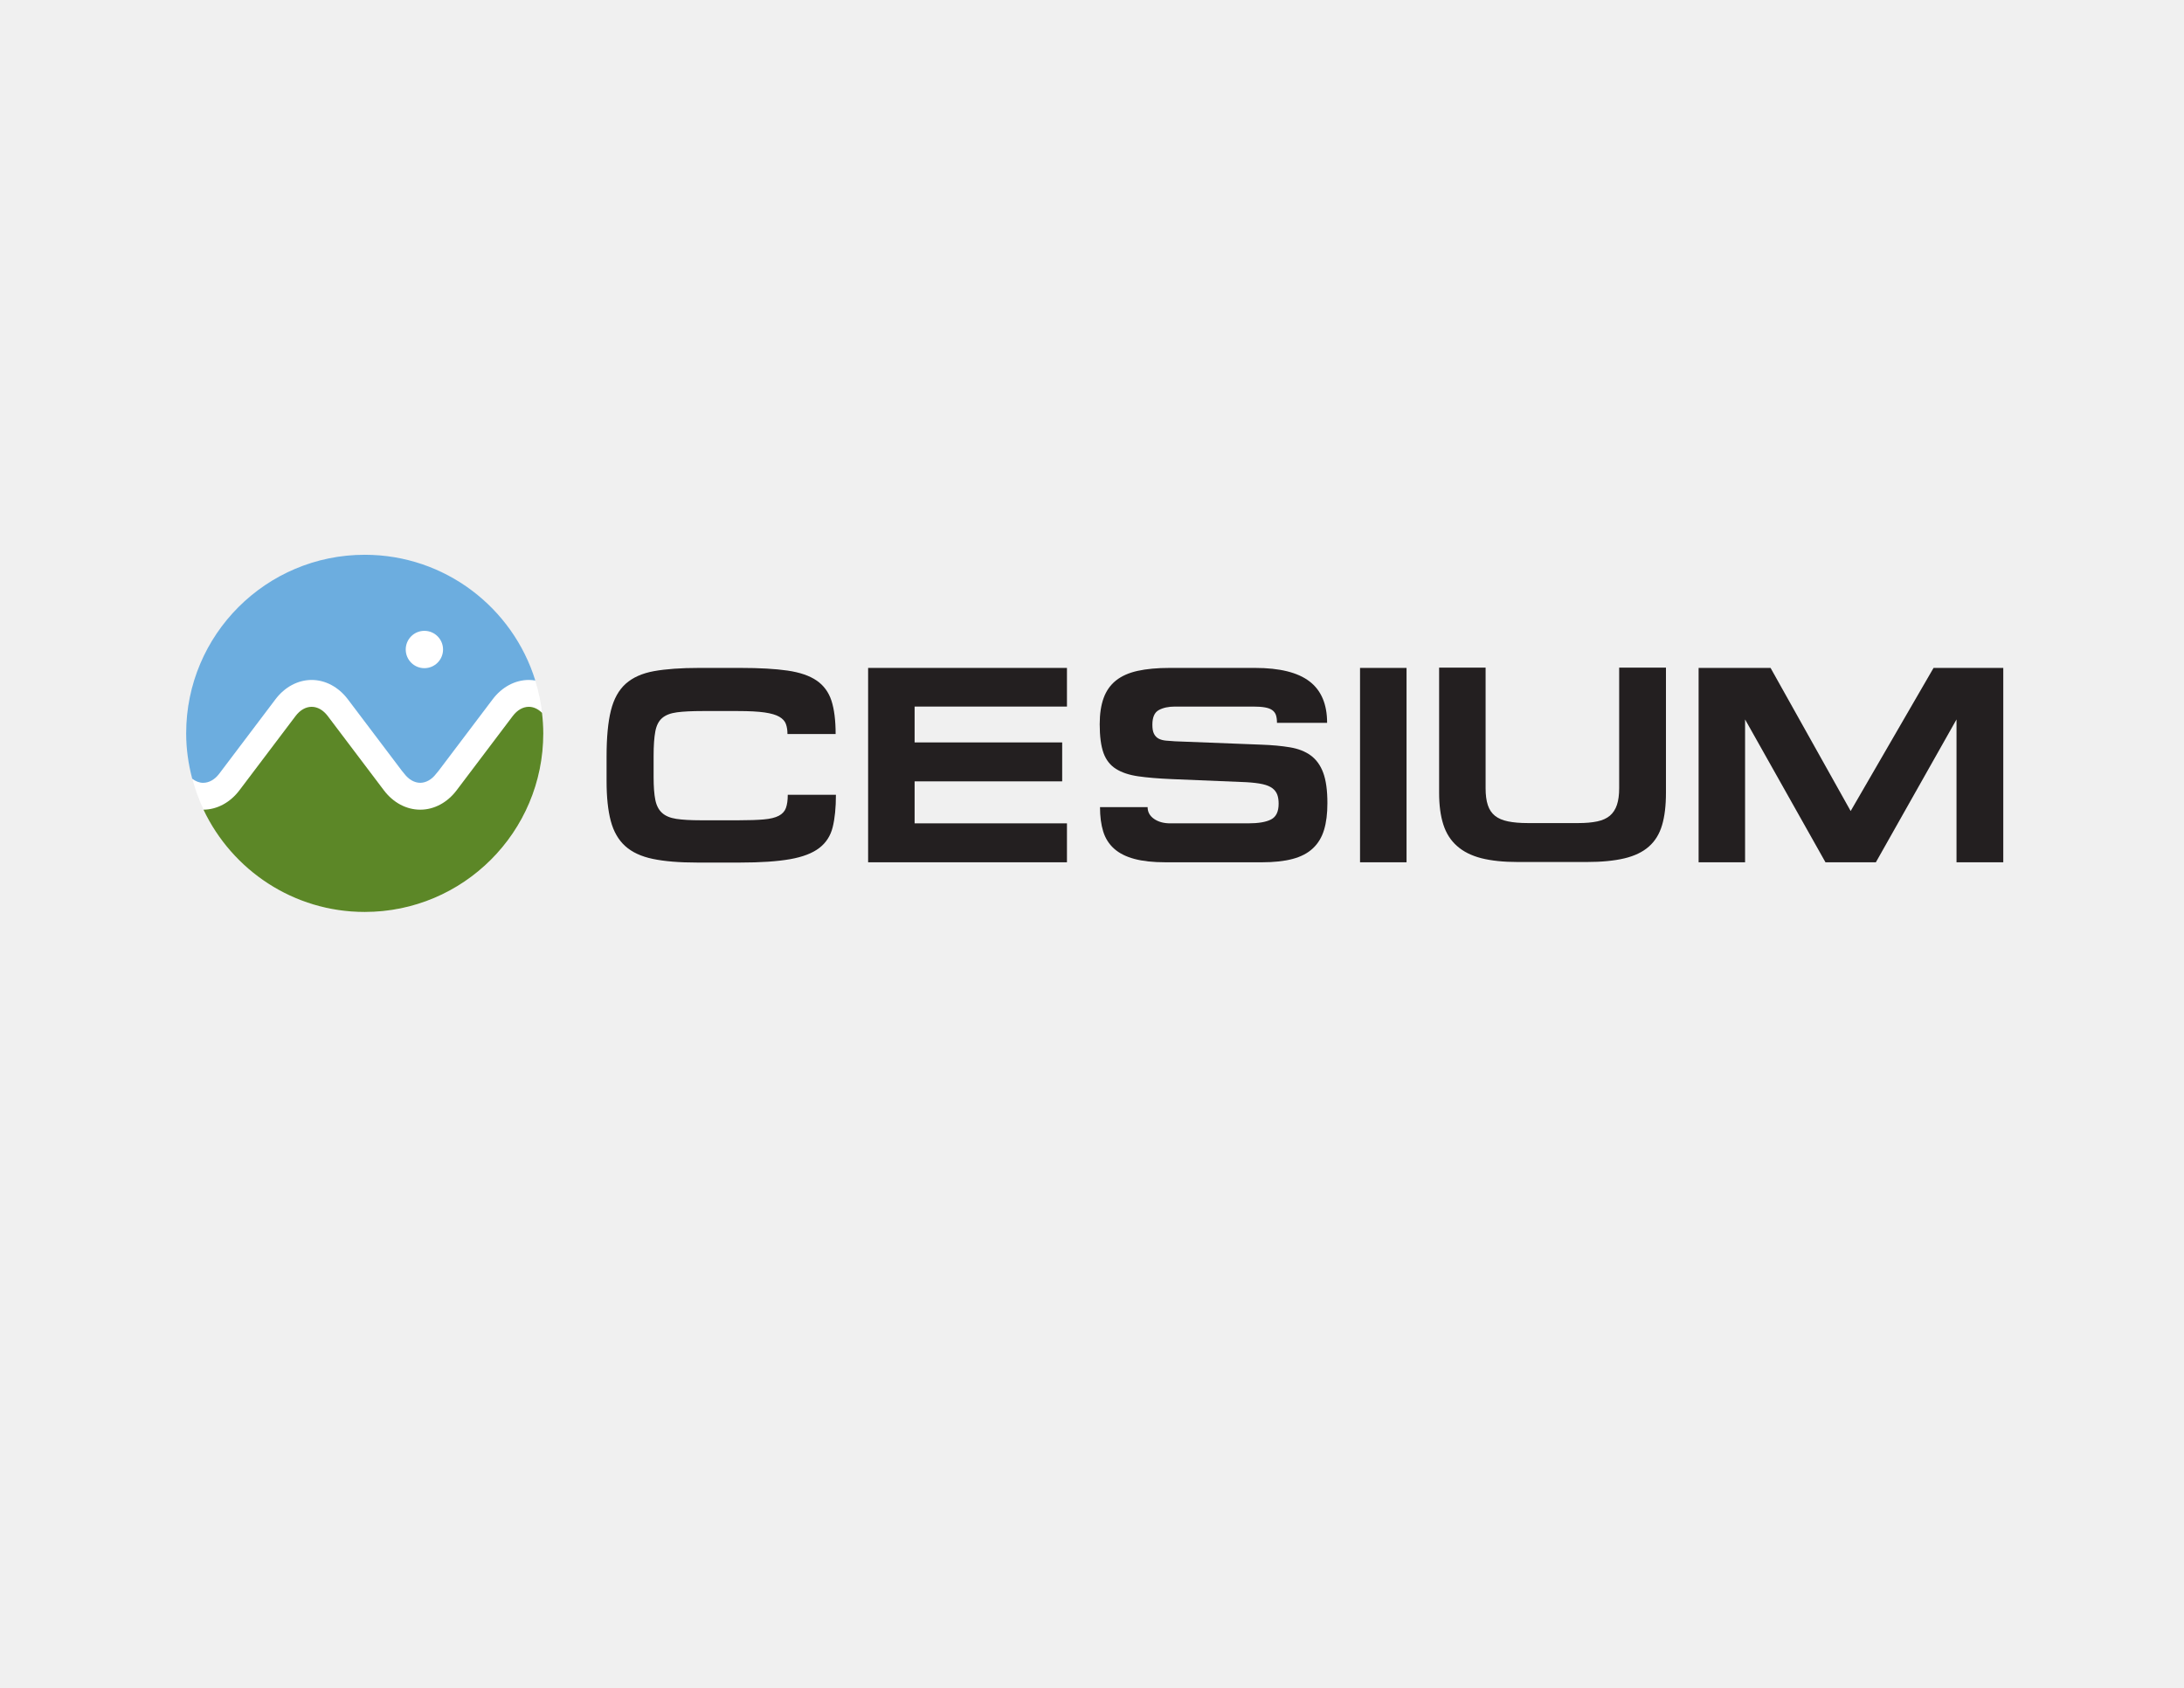
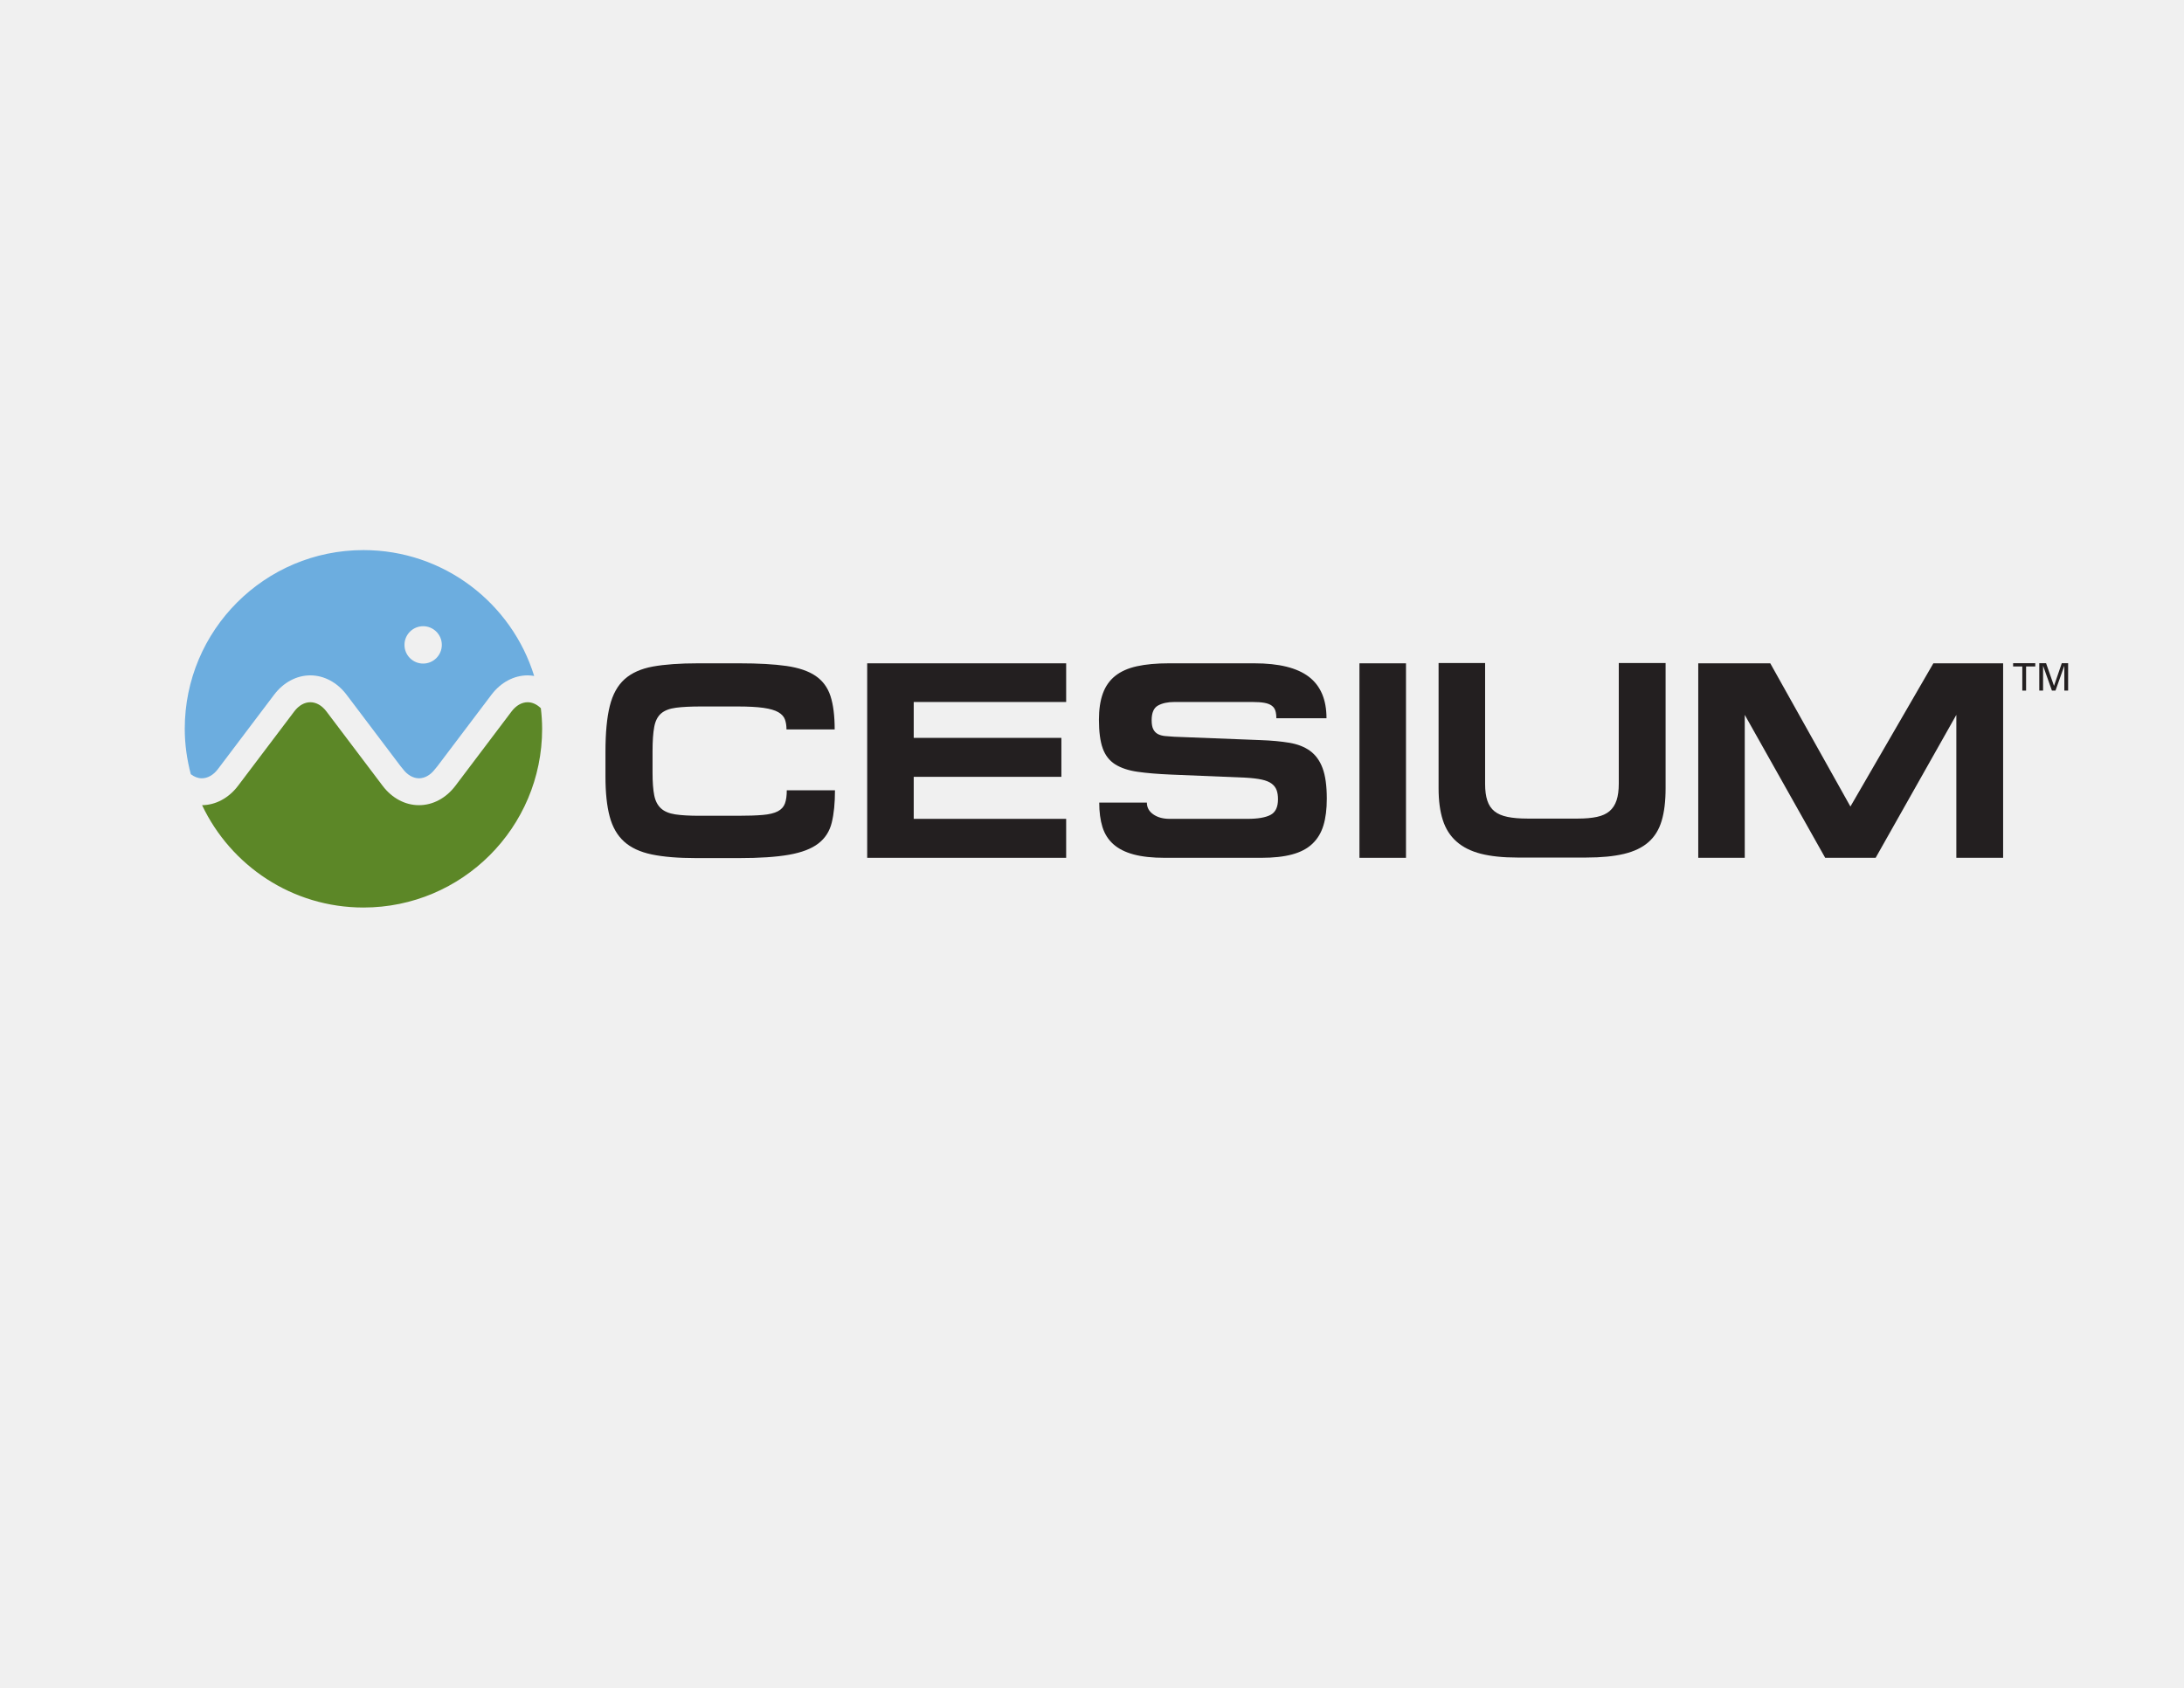
<svg xmlns="http://www.w3.org/2000/svg" version="1.1" id="Layer_1" x="0px" y="0px" width="792px" height="612px" viewBox="0 0 792 612" enable-background="new 0 0 792 612" xml:space="preserve">
  <g>
-     <path fill="#FFFFFF" d="M153.896,242.273c-3.746,0-6.762-3.034-6.762-6.772c0-3.732,3.016-6.764,6.762-6.764   c3.745,0,6.769,3.032,6.769,6.764C160.665,239.24,157.641,242.273,153.896,242.273z" />
-     <path fill="#FFFFFF" d="M67.671,265.997c0-35.719,28.955-64.671,64.668-64.671c35.719,0,64.677,28.952,64.677,64.671   c0,35.718-28.958,64.671-64.677,64.671C96.625,330.668,67.671,301.715,67.671,265.997z" />
    <g>
      <g>
-         <g>
-           <path fill="#231F20" d="M236.768,311.439c-4.229-0.876-7.579-2.433-10.055-4.667c-2.466-2.238-4.207-5.27-5.22-9.084      c-1.024-3.831-1.526-8.658-1.526-14.479v-8.936c0-6.908,0.521-12.458,1.571-16.651c1.048-4.202,2.842-7.432,5.379-9.704      c2.547-2.266,5.957-3.791,10.26-4.571c4.3-0.772,9.732-1.165,16.299-1.165h15.031c6.9,0,12.595,0.319,17.059,0.961      c4.474,0.649,7.99,1.851,10.562,3.61c2.572,1.761,4.368,4.193,5.387,7.305c1.011,3.117,1.516,7.149,1.516,12.09h-17.465      c0-1.355-0.182-2.558-0.56-3.606c-0.369-1.051-1.171-1.929-2.386-2.642c-1.216-0.71-3.011-1.233-5.38-1.574      c-2.371-0.336-5.55-0.504-9.545-0.504h-12.998c-3.793,0-6.857,0.149-9.196,0.458c-2.335,0.302-4.125,1-5.379,2.076      c-1.253,1.083-2.083,2.708-2.484,4.874c-0.409,2.173-0.615,5.116-0.615,8.843v7.71c0,3.458,0.207,6.204,0.615,8.229      c0.401,2.033,1.215,3.609,2.437,4.721c1.215,1.12,2.94,1.844,5.175,2.184c2.239,0.34,5.18,0.51,8.834,0.51h13.813      c3.728,0,6.749-0.103,9.089-0.308c2.33-0.202,4.141-0.641,5.43-1.32c1.284-0.672,2.157-1.626,2.591-2.842      c0.443-1.223,0.666-2.814,0.666-4.776h17.462c0,4.678-0.389,8.585-1.168,11.732c-0.774,3.147-2.401,5.671-4.875,7.562      c-2.467,1.9-6.012,3.254-10.613,4.066c-4.605,0.809-10.658,1.219-18.173,1.219h-15.435      C246.362,312.763,241,312.32,236.768,311.439z" />
-           <path fill="#231F20" d="M386.918,242.183v14.014h-55.247v13h53.514v14.116h-53.514v15.228h55.247v14.118h-72.107v-70.476      H386.918z" />
-           <path fill="#231F20" d="M455.155,242.183c8.873,0,15.44,1.625,19.702,4.871c4.262,3.253,6.4,8.261,6.4,15.037h-18.179      c0-1.083-0.115-2-0.353-2.748c-0.242-0.74-0.676-1.352-1.322-1.825c-0.64-0.474-1.522-0.814-2.643-1.013      c-1.117-0.206-2.557-0.308-4.312-0.308h-28.337c-2.366,0-4.333,0.421-5.881,1.267c-1.569,0.847-2.336,2.626-2.336,5.33      c0,1.424,0.196,2.526,0.601,3.305c0.408,0.779,0.966,1.355,1.675,1.725c0.718,0.377,1.578,0.61,2.592,0.716      c1.014,0.096,2.129,0.184,3.35,0.25l31.182,1.215c3.99,0.139,7.495,0.459,10.512,0.969c3.012,0.509,5.519,1.488,7.511,2.946      c1.992,1.455,3.511,3.533,4.52,6.244c1.016,2.706,1.528,6.396,1.528,11.069c0,3.796-0.403,7.018-1.221,9.697      c-0.812,2.673-2.148,4.891-4.021,6.653c-1.854,1.763-4.31,3.043-7.354,3.857c-3.043,0.817-6.776,1.219-11.172,1.219h-34.935      c-4.469,0-8.227-0.401-11.273-1.219c-3.044-0.814-5.501-2.046-7.358-3.703c-1.867-1.66-3.184-3.738-3.97-6.253      c-0.772-2.5-1.158-5.447-1.158-8.83h17.263c0,1.758,0.777,3.185,2.331,4.265c1.558,1.084,3.521,1.622,5.892,1.622h28.232      c3.721,0,6.505-0.467,8.326-1.42c1.833-0.949,2.733-2.84,2.733-5.685c0-1.292-0.158-2.383-0.499-3.304      c-0.346-0.913-0.924-1.685-1.776-2.335c-0.852-0.638-2.032-1.13-3.555-1.468c-1.524-0.337-3.501-0.578-5.942-0.716      l-27.016-1.115c-4.808-0.202-8.853-0.542-12.123-1.014c-3.297-0.474-5.982-1.372-8.086-2.691      c-2.088-1.321-3.599-3.251-4.517-5.788c-0.908-2.542-1.372-6.008-1.372-10.411c0-3.721,0.475-6.892,1.425-9.498      c0.945-2.6,2.438-4.724,4.464-6.343c2.038-1.626,4.658-2.794,7.874-3.504c3.215-0.713,7.095-1.067,11.629-1.067H455.155z" />
-           <path fill="#231F20" d="M493.2,242.183h16.866v70.476H493.2V242.183z" />
-           <path fill="#231F20" d="M538.734,285.844c0,2.441,0.268,4.472,0.812,6.096c0.534,1.627,1.404,2.908,2.588,3.86      c1.186,0.951,2.759,1.627,4.725,2.028c1.958,0.408,4.365,0.612,7.203,0.612h18.29c2.704,0,5.003-0.205,6.906-0.612      c1.886-0.401,3.411-1.097,4.567-2.078c1.147-0.982,1.998-2.288,2.536-3.912c0.548-1.625,0.812-3.657,0.812-6.091v-43.667h16.966      v45.393c0,4.67-0.476,8.599-1.43,11.778c-0.946,3.184-2.536,5.757-4.772,7.716c-2.229,1.974-5.191,3.391-8.882,4.272      c-3.694,0.876-8.249,1.317-13.662,1.317h-24.986c-5.212,0-9.609-0.465-13.196-1.369c-3.586-0.92-6.537-2.388-8.832-4.424      c-2.305-2.025-3.97-4.633-4.979-7.816c-1.023-3.183-1.523-7.008-1.523-11.474v-45.393h16.857V285.844z" />
-           <path fill="#231F20" d="M642.075,242.183l29.044,51.894l30.06-51.894h25.283v70.476h-16.957v-51.796l-29.245,51.796h-18.276      l-29.153-51.796v51.796h-16.852v-70.476H642.075z" />
-         </g>
+         <path fill="#231F20" d="M236.378,309.82c-4.234-0.879-7.586-2.435-10.062-4.671c-2.47-2.239-4.211-5.271-5.226-9.093     c-1.023-3.833-1.526-8.661-1.526-14.487v-8.942c0-6.911,0.521-12.466,1.574-16.663c1.049-4.204,2.842-7.436,5.383-9.711     c2.548-2.267,5.961-3.792,10.266-4.575c4.3-0.772,9.739-1.165,16.311-1.165h15.04c6.907,0,12.606,0.319,17.074,0.962     c4.476,0.648,7.995,1.852,10.57,3.611c2.575,1.762,4.371,4.197,5.387,7.312c1.014,3.118,1.517,7.153,1.517,12.097h-17.474     c0-1.356-0.184-2.56-0.562-3.608c-0.369-1.051-1.171-1.931-2.388-2.644c-1.217-0.711-3.015-1.235-5.382-1.574     c-2.372-0.339-5.556-0.506-9.552-0.506h-13.009c-3.794,0-6.861,0.151-9.201,0.459c-2.337,0.303-4.13,1-5.381,2.077     c-1.255,1.086-2.086,2.711-2.488,4.878c-0.409,2.173-0.612,5.118-0.612,8.849v7.716c0,3.461,0.203,6.208,0.612,8.235     c0.402,2.033,1.219,3.611,2.439,4.726c1.216,1.119,2.944,1.843,5.178,2.185c2.242,0.339,5.184,0.508,8.843,0.508h13.821     c3.729,0,6.757-0.102,9.094-0.304c2.336-0.203,4.148-0.643,5.437-1.32c1.283-0.675,2.154-1.63,2.59-2.846     c0.445-1.223,0.663-2.815,0.663-4.779h17.48c0,4.679-0.393,8.589-1.172,11.739c-0.774,3.15-2.403,5.678-4.878,7.568     c-2.47,1.903-6.014,3.257-10.619,4.071c-4.606,0.811-10.668,1.217-18.185,1.217h-15.447     C245.978,311.141,240.612,310.7,236.378,309.82z" />
+         <path fill="#231F20" d="M386.63,240.514v14.024h-55.282v13.01h53.548v14.125h-53.548v15.237h55.282v14.13h-72.154v-70.526H386.63     z" />
+         <path fill="#231F20" d="M454.916,240.514c8.882,0,15.454,1.624,19.718,4.875c4.264,3.256,6.403,8.266,6.403,15.045h-18.188     c0-1.084-0.118-2-0.355-2.748c-0.241-0.74-0.675-1.354-1.321-1.826c-0.644-0.475-1.529-0.816-2.646-1.015     c-1.118-0.206-2.559-0.307-4.317-0.307h-28.356c-2.369,0-4.337,0.421-5.887,1.268c-1.567,0.848-2.337,2.628-2.337,5.333     c0,1.425,0.198,2.527,0.605,3.306c0.403,0.78,0.964,1.356,1.67,1.727c0.723,0.377,1.586,0.611,2.598,0.716     c1.014,0.097,2.13,0.184,3.351,0.251l31.204,1.216c3.994,0.141,7.498,0.462,10.519,0.97c3.011,0.509,5.52,1.489,7.515,2.948     c1.996,1.454,3.515,3.535,4.524,6.248c1.017,2.708,1.53,6.401,1.53,11.076c0,3.798-0.405,7.026-1.222,9.704     c-0.815,2.677-2.15,4.894-4.02,6.655c-1.858,1.767-4.317,3.05-7.364,3.863c-3.046,0.819-6.782,1.22-11.18,1.22h-34.957     c-4.473,0-8.237-0.401-11.283-1.22c-3.047-0.814-5.504-2.049-7.364-3.708c-1.867-1.659-3.187-3.74-3.972-6.257     c-0.772-2.499-1.159-5.451-1.159-8.835H415.9c0,1.761,0.775,3.187,2.334,4.268c1.556,1.085,3.521,1.622,5.893,1.622h28.251     c3.725,0,6.51-0.467,8.335-1.419c1.833-0.95,2.735-2.844,2.735-5.692c0-1.289-0.16-2.384-0.5-3.303     c-0.344-0.916-0.928-1.688-1.775-2.338c-0.854-0.639-2.035-1.13-3.561-1.468c-1.524-0.339-3.502-0.578-5.944-0.717l-27.035-1.115     c-4.81-0.202-8.858-0.544-12.134-1.016c-3.296-0.475-5.984-1.372-8.089-2.692c-2.092-1.325-3.603-3.254-4.518-5.795     c-0.912-2.54-1.376-6.011-1.376-10.417c0-3.723,0.475-6.895,1.425-9.505c0.947-2.6,2.438-4.725,4.469-6.347     c2.039-1.628,4.657-2.796,7.876-3.505c3.218-0.714,7.1-1.068,11.639-1.068H454.916z" />
+         <path fill="#231F20" d="M492.988,240.514h16.877v70.526h-16.877V240.514z" />
+         <path fill="#231F20" d="M538.554,284.205c0,2.443,0.265,4.476,0.811,6.101c0.534,1.628,1.406,2.911,2.594,3.866     c1.185,0.949,2.758,1.624,4.726,2.028c1.959,0.41,4.366,0.612,7.211,0.612h18.299c2.707,0,5.009-0.203,6.911-0.612     c1.891-0.403,3.416-1.098,4.57-2.079c1.148-0.983,2.004-2.291,2.542-3.914c0.543-1.627,0.814-3.659,0.814-6.095v-43.698h16.974     v45.425c0,4.672-0.475,8.606-1.43,11.785c-0.948,3.187-2.54,5.762-4.777,7.724c-2.23,1.971-5.197,3.387-8.888,4.272     c-3.697,0.88-8.254,1.32-13.669,1.32h-25.007c-5.211,0-9.618-0.465-13.203-1.372c-3.591-0.918-6.541-2.387-8.84-4.426     c-2.306-2.028-3.968-4.635-4.981-7.821c-1.022-3.184-1.525-7.014-1.525-11.482v-45.425h16.87V284.205z" />
+         <path fill="#231F20" d="M641.967,240.514l29.063,51.931l30.079-51.931h25.3v70.526h-16.968v-51.834l-29.265,51.834h-18.29     l-29.172-51.834v51.834h-16.865v-70.526H641.967z" />
      </g>
+     </g>
+     <g>
      <g>
-         <g>
-           <path fill="#5C8727" d="M191.776,256.286c-2.136,0-4.202,1.187-5.826,3.325l-20.371,26.955      c-3.374,4.462-8.166,7.017-13.147,7.017c-0.005,0-0.022,0-0.035,0c-0.018,0-0.027,0-0.038,0c-4.986,0-9.775-2.555-13.145-7.017      l-20.373-26.955c-1.619-2.138-3.682-3.325-5.826-3.325c-2.133,0-4.209,1.187-5.821,3.325l-20.377,26.955      c-3.352,4.427-8.096,6.977-13.029,7.017c10.383,21.898,32.63,37.086,58.48,37.086c35.754,0,64.748-28.996,64.748-64.751      c0-2.539-0.179-5.021-0.464-7.458C195.13,257.062,193.478,256.286,191.776,256.286z" />
-         </g>
-         <path fill="#6CADDF" d="M132.269,201.157c-35.762,0-64.76,28.989-64.76,64.76c0,5.688,0.807,11.176,2.189,16.439     c1.223,0.941,2.583,1.488,3.975,1.488c2.143,0,4.214-1.178,5.835-3.311l20.373-26.956c3.364-4.468,8.161-7.031,13.134-7.031     c4.976,0,9.765,2.562,13.14,7.031l19.598,25.924l0.848,1.031c1.614,2.126,3.675,3.296,5.795,3.311     c2.114-0.015,4.174-1.185,5.789-3.311l0.859-1.031l19.599-25.924c3.364-4.468,8.158-7.031,13.132-7.031     c0.789,0,1.581,0.088,2.358,0.214C185.968,220.344,161.363,201.157,132.269,201.157z M153.896,242.273     c-3.746,0-6.762-3.034-6.762-6.772c0-3.732,3.016-6.764,6.762-6.764c3.745,0,6.769,3.032,6.769,6.764     C160.665,239.24,157.641,242.273,153.896,242.273z" />
+         <path fill="#5C8727" d="M191.353,254.627c-2.138,0-4.205,1.187-5.83,3.328l-20.385,26.972c-3.377,4.466-8.172,7.024-13.156,7.024     c-0.006,0-0.022,0-0.034,0c-0.016,0-0.028,0-0.039,0c-4.99,0-9.782-2.558-13.154-7.024l-20.384-26.972     c-1.623-2.142-3.687-3.328-5.834-3.328c-2.132,0-4.211,1.187-5.823,3.328L86.32,284.927c-3.353,4.43-8.1,6.983-13.036,7.024     c10.39,21.914,32.654,37.111,58.52,37.111c35.781,0,64.794-29.014,64.794-64.797c0-2.54-0.18-5.025-0.465-7.463     C194.709,255.402,193.058,254.627,191.353,254.627z" />
      </g>
+       <path fill="#6CADDF" d="M131.805,199.46C96.016,199.46,67,228.468,67,264.265c0,5.692,0.808,11.184,2.189,16.45    c1.226,0.944,2.586,1.491,3.977,1.491c2.149,0,4.219-1.179,5.842-3.315l20.384-26.972c3.368-4.473,8.169-7.035,13.143-7.035    c4.982,0,9.773,2.562,13.152,7.035l19.613,25.94l0.848,1.033c1.614,2.129,3.675,3.301,5.799,3.315    c2.114-0.015,4.178-1.187,5.788-3.315l0.861-1.033l19.612-25.94c3.371-4.473,8.164-7.035,13.143-7.035    c0.791,0,1.583,0.087,2.36,0.213C185.54,218.662,160.918,199.46,131.805,199.46z M153.446,240.605    c-3.745,0-6.767-3.036-6.767-6.776c0-3.735,3.022-6.769,6.767-6.769c3.745,0,6.774,3.034,6.774,6.769    C160.22,237.568,157.191,240.605,153.446,240.605z" />
+     </g>
+     <g>
+       <path fill="#231F20" d="M733.361,241.654h-3.331v-1.183h8.038v1.183h-3.331v8.753h-1.376V241.654z" />
+       <path fill="#231F20" d="M748.602,241.461h-0.027l-3.179,8.946h-1.294l-3.18-8.946h-0.027v8.946h-1.376v-9.936h2.464l2.862,8.188    h0.028l2.808-8.188h2.298v9.936h-1.377V241.461z" />
    </g>
  </g>
</svg>
